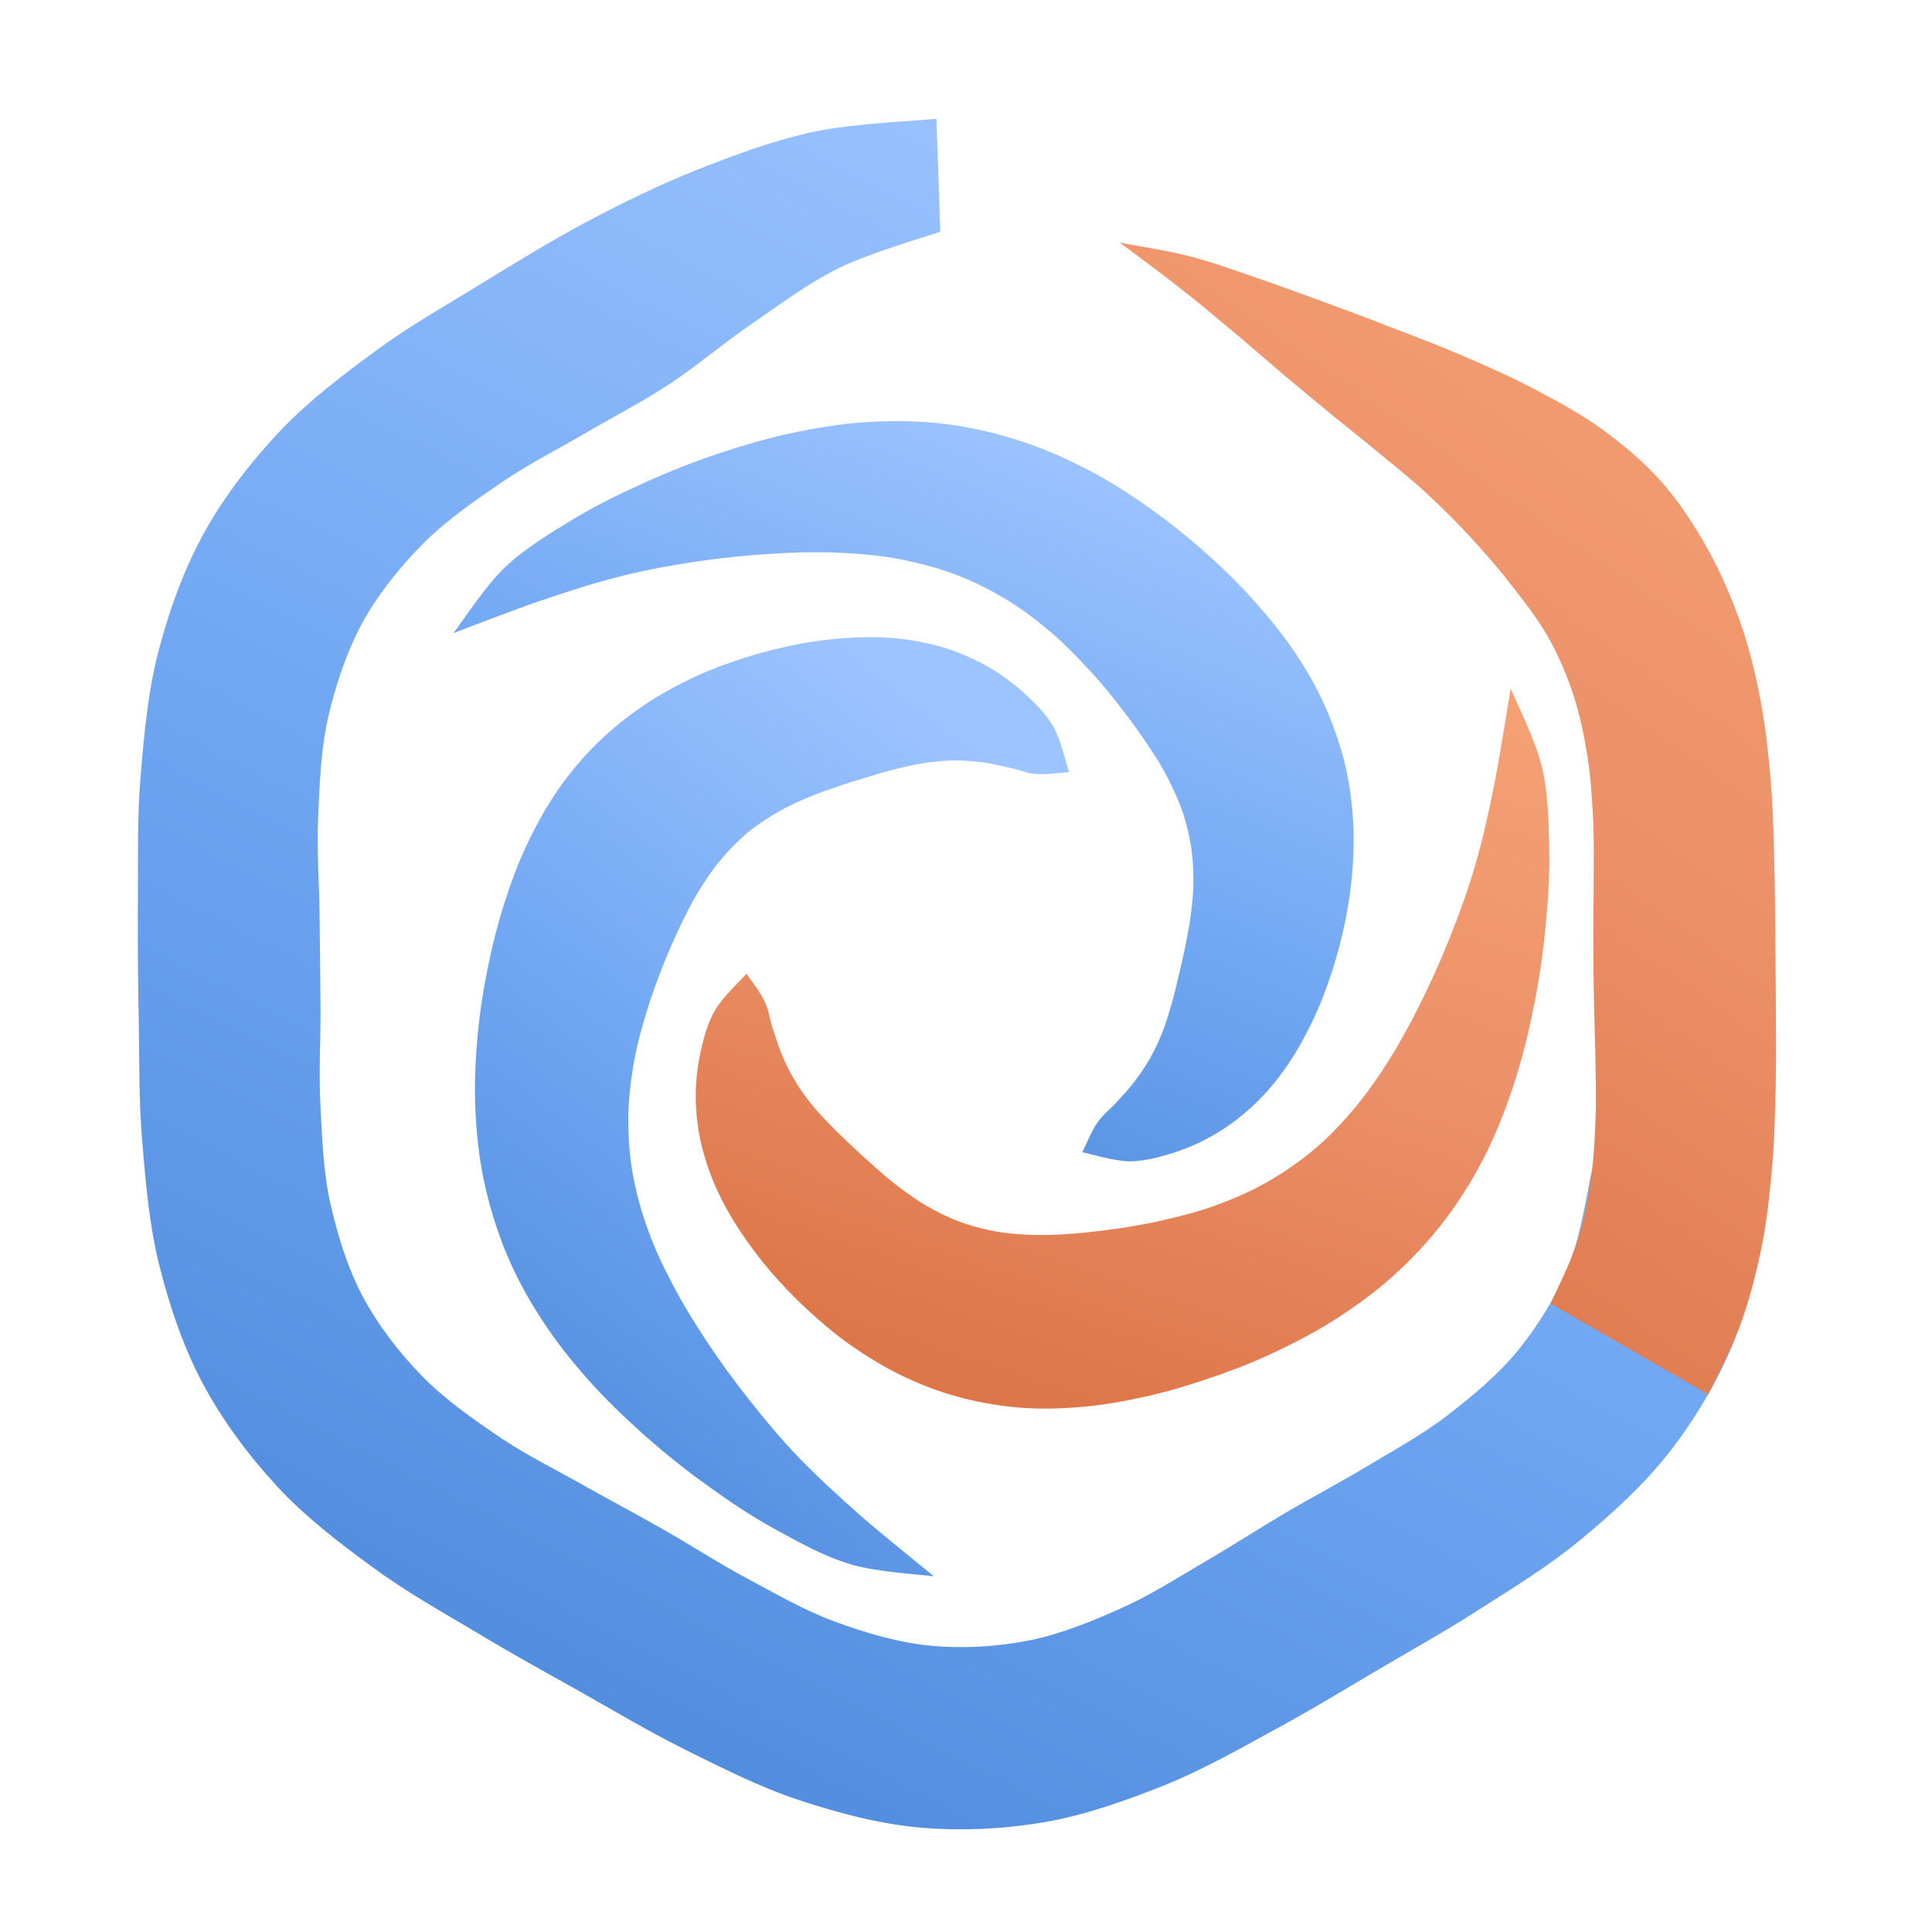
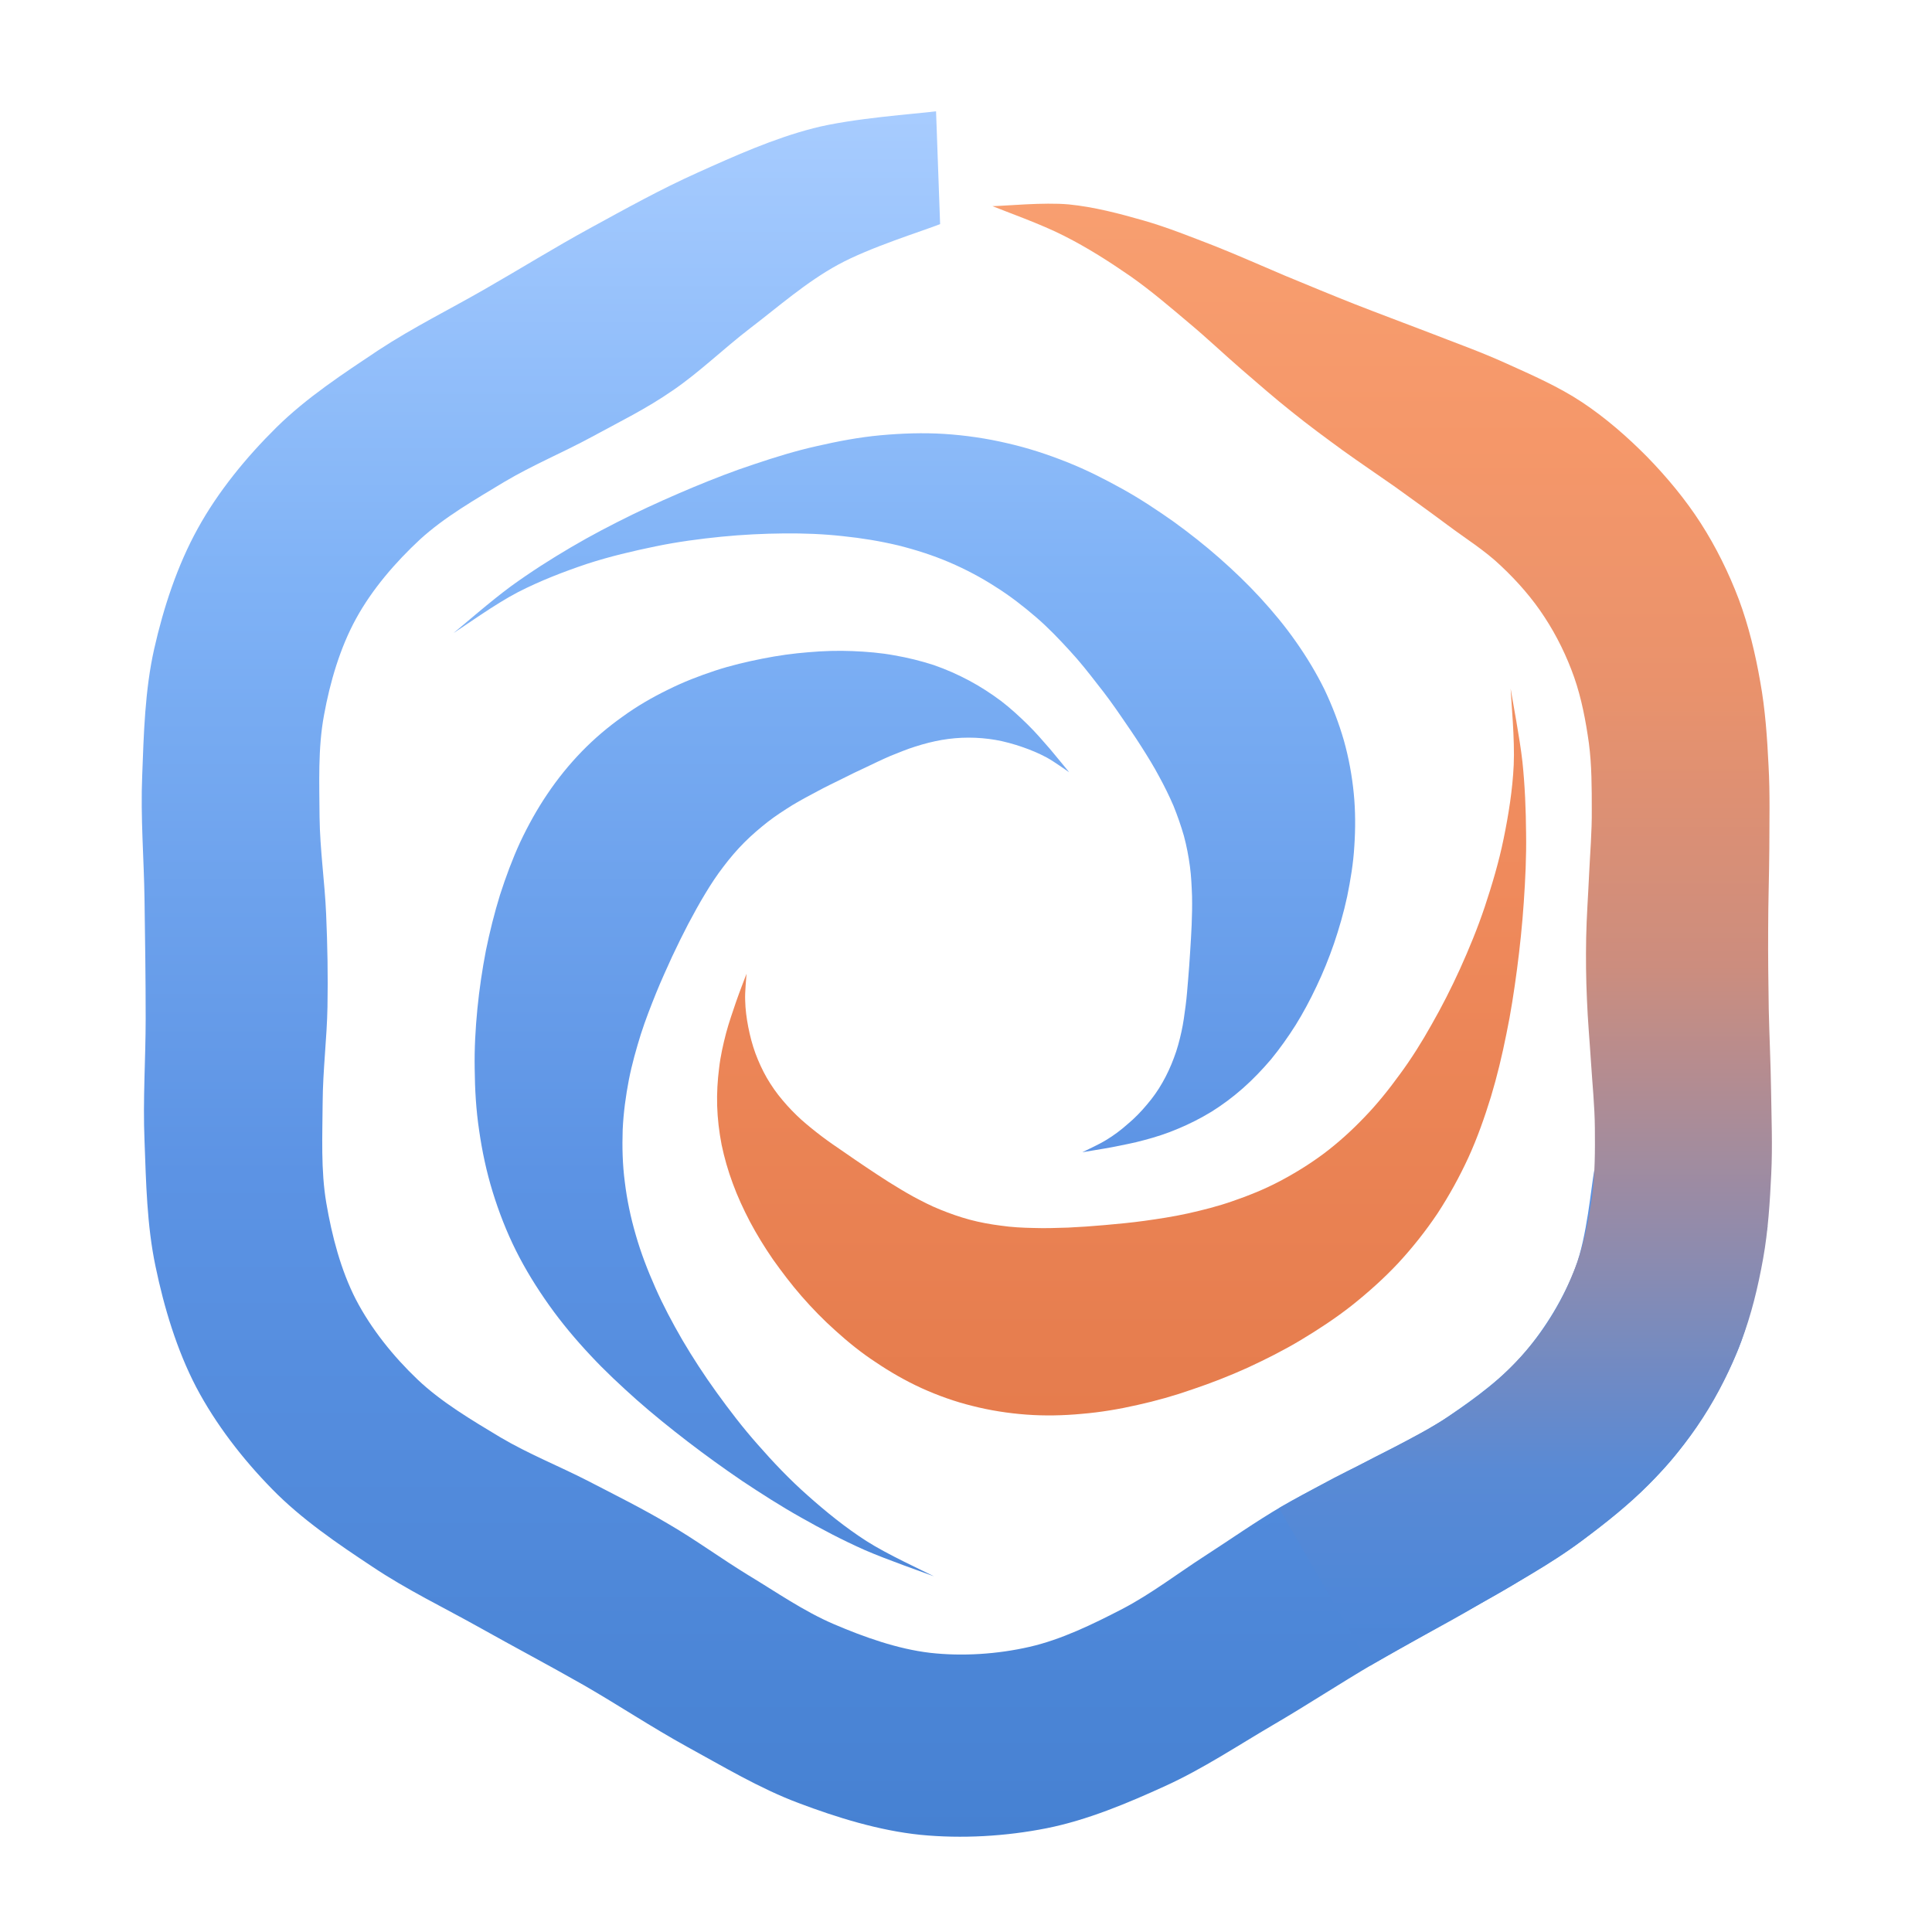
<svg xmlns="http://www.w3.org/2000/svg" viewBox="0 0 100 100" role="img" aria-label="Autogestor">
  <defs>
-     <linearGradient id="b" x1=".62" y1="0" x2=".12" y2="1">
-       <stop offset="0" stop-color="#9cc4ff" />
-       <stop offset=".5" stop-color="#6fa6f2" />
-       <stop offset="1" stop-color="#4a86d8" />
+     <linearGradient id="b" gradientUnits="userSpaceOnUse" x1="0" y1="5.0" x2="0" y2="95.0">
+       <stop offset="0" stop-color="#a9cdff" />
+       <stop offset="0.28" stop-color="#7fb2f6" />
+       <stop offset="0.62" stop-color="#5c93e4" />
+       <stop offset="1" stop-color="#4681d2" />
    </linearGradient>
-     <linearGradient id="o" x1=".85" y1="0" x2=".45" y2="1">
-       <stop offset="0" stop-color="#f5a074" />
-       <stop offset=".5" stop-color="#eb8f68" />
-       <stop offset="1" stop-color="#dd7648" />
+     <linearGradient id="o" gradientUnits="userSpaceOnUse" x1="0" y1="5.0" x2="0" y2="95.0">
+       <stop offset="0" stop-color="#f9a273" />
+       <stop offset="0.45" stop-color="#ef8a5c" />
+       <stop offset="1" stop-color="#de7141" />
+     </linearGradient>
+     <linearGradient id="oa" gradientUnits="userSpaceOnUse" x1="0" y1="5.0" x2="0" y2="95.0">
+       <stop offset="0" stop-color="#f9a273" />
+       <stop offset="0.2" stop-color="#f59769" />
+       <stop offset="0.34" stop-color="#e9926c" />
+       <stop offset="0.5" stop-color="#cc8d7e" />
+       <stop offset="0.66" stop-color="#8f8bad" />
+       <stop offset="0.79" stop-color="#598ad5" />
+       <stop offset="0.87" stop-color="#4e87d8" />
+       <stop offset="1" stop-color="#4681d2" />
    </linearGradient>
  </defs>
-   <path fill="url(#b)" d="M48.47 6.15C47.41 6.26 44.19 6.38 42.13 6.82C40.06 7.26 38.04 8.01 36.08 8.79C34.12 9.56 32.23 10.5 30.37 11.48C28.52 12.46 26.75 13.56 24.95 14.66C23.15 15.77 21.28 16.82 19.54 18.09C17.81 19.36 16.02 20.71 14.52 22.28C13.03 23.86 11.63 25.65 10.58 27.55C9.53 29.44 8.76 31.58 8.21 33.68C7.66 35.78 7.46 38 7.28 40.14C7.1 42.27 7.15 44.4 7.14 46.5C7.12 48.6 7.14 50.65 7.18 52.74C7.22 54.84 7.18 56.94 7.36 59.06C7.54 61.19 7.72 63.39 8.24 65.47C8.76 67.56 9.48 69.7 10.49 71.6C11.5 73.5 12.85 75.31 14.31 76.9C15.77 78.48 17.53 79.84 19.26 81.1C20.98 82.37 22.84 83.41 24.64 84.48C26.43 85.56 28.22 86.55 30.03 87.56C31.84 88.58 33.61 89.64 35.5 90.58C37.38 91.51 39.32 92.5 41.35 93.17C43.37 93.84 45.53 94.41 47.66 94.6C49.79 94.78 52.03 94.67 54.14 94.3C56.24 93.93 58.33 93.18 60.31 92.39C62.28 91.59 64.14 90.53 65.97 89.53C67.81 88.54 69.54 87.48 71.32 86.43C73.09 85.39 74.87 84.4 76.62 83.27C78.38 82.15 80.2 81.03 81.83 79.68C83.46 78.33 85.09 76.85 86.4 75.17C87.71 73.5 88.84 71.59 89.67 69.63C90.5 67.68 91.09 64.48 91.37 63.44L82.41 60.53C82.21 61.35 81.84 63.9 81.22 65.45C80.59 67 79.69 68.51 78.64 69.81C77.6 71.11 76.25 72.23 74.93 73.25C73.61 74.27 72.13 75.07 70.73 75.91C69.34 76.75 67.94 77.48 66.56 78.29C65.17 79.11 63.85 79.97 62.44 80.79C61.03 81.61 59.61 82.54 58.08 83.22C56.55 83.91 54.91 84.58 53.26 84.91C51.61 85.24 49.83 85.34 48.16 85.18C46.48 85.02 44.78 84.51 43.2 83.93C41.62 83.35 40.13 82.48 38.67 81.7C37.21 80.92 35.86 80.04 34.46 79.24C33.05 78.43 31.65 77.69 30.22 76.89C28.8 76.08 27.28 75.34 25.88 74.4C24.49 73.45 23.03 72.44 21.84 71.22C20.65 70 19.56 68.58 18.76 67.08C17.97 65.57 17.45 63.86 17.08 62.2C16.72 60.54 16.67 58.78 16.58 57.1C16.5 55.43 16.6 53.78 16.59 52.14C16.58 50.5 16.56 48.92 16.54 47.27C16.52 45.62 16.39 43.95 16.47 42.26C16.54 40.56 16.61 38.78 16.99 37.11C17.38 35.43 17.95 33.72 18.77 32.21C19.6 30.71 20.74 29.3 21.95 28.09C23.17 26.87 24.65 25.87 26.05 24.91C27.46 23.96 28.97 23.2 30.4 22.36C31.84 21.52 33.25 20.8 34.65 19.88C36.05 18.96 37.34 17.84 38.8 16.84C40.26 15.84 41.77 14.69 43.41 13.88C45.06 13.07 47.8 12.3 48.67 11.99Z" />
-   <path fill="url(#o)" d="M88.42 72.18C88.71 71.55 89.68 69.69 90.15 68.38C90.61 67.08 90.95 65.71 91.22 64.35C91.48 63 91.62 61.61 91.74 60.25C91.85 58.89 91.88 57.53 91.91 56.19C91.94 54.85 91.92 53.52 91.92 52.2C91.91 50.87 91.9 49.57 91.89 48.24C91.87 46.92 91.87 45.6 91.83 44.27C91.79 42.93 91.76 41.59 91.64 40.23C91.52 38.88 91.37 37.51 91.11 36.17C90.85 34.82 90.52 33.46 90.06 32.16C89.6 30.87 89.04 29.58 88.37 28.38C87.69 27.18 86.93 25.99 86.02 24.96C85.11 23.93 84.02 23.01 82.9 22.2C81.78 21.39 80.52 20.72 79.3 20.08C78.09 19.44 76.83 18.9 75.61 18.37C74.39 17.85 73.17 17.39 71.97 16.93C70.78 16.46 69.61 16.03 68.44 15.6C67.28 15.18 66.14 14.75 64.98 14.36C63.83 13.96 62.69 13.55 61.52 13.25C60.34 12.95 58.55 12.68 57.96 12.56L57.96 12.56C58.47 12.94 60.04 14.09 61.01 14.86C61.99 15.62 62.91 16.4 63.81 17.15C64.71 17.9 65.56 18.65 66.42 19.38C67.28 20.1 68.11 20.79 68.95 21.48C69.79 22.17 70.63 22.82 71.45 23.51C72.28 24.19 73.12 24.86 73.9 25.59C74.69 26.32 75.45 27.08 76.18 27.88C76.91 28.67 77.62 29.49 78.28 30.35C78.94 31.2 79.62 32.07 80.15 33.01C80.68 33.95 81.11 34.97 81.45 36C81.78 37.03 82 38.11 82.17 39.17C82.34 40.24 82.4 41.33 82.46 42.39C82.51 43.45 82.49 44.51 82.49 45.55C82.49 46.59 82.46 47.61 82.47 48.64C82.47 49.66 82.48 50.67 82.5 51.7C82.52 52.73 82.56 53.76 82.58 54.81C82.59 55.86 82.63 56.93 82.58 58C82.54 59.08 82.48 60.18 82.31 61.25C82.14 62.33 81.92 63.42 81.57 64.46C81.23 65.49 80.48 66.97 80.26 67.47Z" />
-   <path fill="url(#b)" d="M55.34 39.97C55.2 39.58 54.91 38.31 54.53 37.63C54.15 36.96 53.61 36.43 53.05 35.91C52.49 35.4 51.85 34.92 51.18 34.53C50.5 34.14 49.75 33.81 48.98 33.56C48.22 33.32 47.4 33.16 46.58 33.06C45.76 32.97 44.9 32.96 44.05 33.01C43.19 33.05 42.31 33.16 41.43 33.32C40.55 33.49 39.65 33.7 38.75 33.98C37.85 34.26 36.93 34.59 36.03 35C35.14 35.42 34.23 35.9 33.38 36.47C32.53 37.04 31.7 37.7 30.95 38.43C30.2 39.16 29.5 39.99 28.89 40.87C28.28 41.75 27.75 42.71 27.28 43.7C26.81 44.69 26.43 45.73 26.09 46.8C25.75 47.87 25.47 48.98 25.24 50.12C25.01 51.25 24.83 52.42 24.72 53.62C24.61 54.82 24.55 56.06 24.6 57.3C24.65 58.54 24.78 59.83 25.04 61.07C25.3 62.32 25.68 63.58 26.17 64.78C26.66 65.98 27.29 67.15 28.01 68.25C28.72 69.36 29.55 70.41 30.44 71.41C31.32 72.4 32.3 73.34 33.31 74.25C34.33 75.15 35.4 76.02 36.53 76.83C37.66 77.65 38.84 78.45 40.1 79.14C41.35 79.83 42.67 80.57 44.04 80.97C45.42 81.38 47.63 81.49 48.34 81.59L48.34 81.59C47.71 81.07 45.7 79.46 44.53 78.44C43.37 77.41 42.32 76.45 41.35 75.45C40.39 74.45 39.54 73.42 38.75 72.42C37.96 71.42 37.25 70.44 36.6 69.46C35.96 68.49 35.37 67.54 34.86 66.57C34.35 65.6 33.89 64.64 33.54 63.66C33.19 62.69 32.91 61.69 32.74 60.7C32.57 59.72 32.51 58.71 32.52 57.75C32.54 56.79 32.66 55.84 32.82 54.94C32.98 54.04 33.22 53.18 33.47 52.37C33.71 51.56 34 50.8 34.28 50.07C34.56 49.35 34.86 48.67 35.17 48.02C35.48 47.36 35.79 46.74 36.14 46.16C36.5 45.57 36.88 45.01 37.3 44.51C37.72 44 38.19 43.53 38.67 43.12C39.16 42.71 39.7 42.36 40.23 42.05C40.76 41.74 41.32 41.49 41.86 41.26C42.4 41.03 42.94 40.85 43.45 40.68C43.97 40.5 44.47 40.35 44.97 40.2C45.46 40.05 45.94 39.91 46.42 39.79C46.91 39.67 47.39 39.56 47.88 39.49C48.36 39.42 48.85 39.37 49.34 39.36C49.83 39.36 50.32 39.39 50.8 39.45C51.28 39.51 51.75 39.63 52.23 39.73C52.7 39.83 53.12 40.02 53.64 40.06C54.16 40.1 55.05 39.98 55.34 39.97Z" />
-   <path fill="url(#o)" d="M38.64 50.4C38.37 50.71 37.42 51.59 37.03 52.26C36.63 52.93 36.44 53.66 36.27 54.4C36.11 55.14 36.01 55.93 36.01 56.72C36.01 57.5 36.1 58.31 36.27 59.1C36.45 59.88 36.71 60.67 37.04 61.43C37.38 62.19 37.79 62.93 38.26 63.65C38.73 64.37 39.26 65.07 39.84 65.76C40.42 66.44 41.06 67.11 41.75 67.75C42.44 68.39 43.19 69.03 43.99 69.6C44.8 70.16 45.67 70.71 46.59 71.16C47.51 71.61 48.5 72 49.51 72.28C50.52 72.56 51.58 72.75 52.65 72.85C53.72 72.94 54.81 72.92 55.9 72.83C56.99 72.74 58.09 72.55 59.19 72.31C60.28 72.07 61.38 71.75 62.48 71.38C63.58 71.01 64.69 70.59 65.78 70.08C66.87 69.58 67.97 69.01 69.02 68.35C70.07 67.68 71.12 66.93 72.07 66.08C73.02 65.23 73.92 64.27 74.71 63.25C75.5 62.22 76.21 61.09 76.81 59.92C77.41 58.75 77.9 57.5 78.32 56.24C78.74 54.97 79.07 53.66 79.34 52.33C79.62 51 79.83 49.63 79.97 48.25C80.11 46.86 80.22 45.43 80.19 44.01C80.16 42.58 80.14 41.07 79.8 39.67C79.47 38.28 78.46 36.31 78.19 35.64L78.19 35.64C78.05 36.45 77.66 39 77.36 40.52C77.06 42.04 76.75 43.43 76.36 44.77C75.98 46.1 75.51 47.35 75.04 48.54C74.57 49.72 74.07 50.82 73.55 51.87C73.03 52.92 72.5 53.9 71.92 54.83C71.34 55.75 70.73 56.63 70.06 57.42C69.39 58.22 68.67 58.96 67.9 59.59C67.13 60.23 66.29 60.79 65.45 61.26C64.61 61.73 63.72 62.1 62.87 62.41C62.01 62.72 61.14 62.94 60.32 63.13C59.49 63.33 58.69 63.46 57.92 63.58C57.15 63.69 56.42 63.78 55.7 63.84C54.98 63.9 54.28 63.94 53.6 63.92C52.92 63.91 52.24 63.86 51.59 63.75C50.95 63.63 50.31 63.47 49.71 63.25C49.11 63.03 48.53 62.74 48 62.44C47.46 62.13 46.97 61.77 46.5 61.42C46.03 61.07 45.61 60.69 45.2 60.33C44.79 59.97 44.41 59.61 44.03 59.26C43.66 58.9 43.29 58.56 42.95 58.2C42.6 57.84 42.26 57.48 41.96 57.1C41.65 56.71 41.36 56.31 41.12 55.89C40.87 55.47 40.65 55.03 40.47 54.58C40.28 54.13 40.14 53.67 39.99 53.21C39.84 52.75 39.8 52.29 39.57 51.82C39.35 51.35 38.8 50.63 38.64 50.4Z" />
-   <path fill="url(#b)" d="M56.02 59.64C56.43 59.72 57.67 60.1 58.45 60.11C59.22 60.11 59.94 59.91 60.67 59.69C61.4 59.46 62.13 59.15 62.81 58.75C63.49 58.36 64.15 57.88 64.74 57.34C65.34 56.8 65.89 56.17 66.38 55.5C66.87 54.84 67.3 54.11 67.69 53.34C68.09 52.58 68.43 51.76 68.73 50.92C69.03 50.07 69.29 49.19 69.5 48.27C69.71 47.35 69.88 46.39 69.97 45.4C70.06 44.42 70.1 43.39 70.03 42.37C69.96 41.35 69.81 40.3 69.55 39.29C69.28 38.27 68.91 37.25 68.46 36.28C68.01 35.31 67.44 34.37 66.82 33.47C66.19 32.58 65.48 31.72 64.72 30.89C63.97 30.06 63.15 29.27 62.28 28.5C61.41 27.74 60.49 26.99 59.5 26.3C58.52 25.6 57.48 24.93 56.38 24.35C55.27 23.78 54.1 23.24 52.89 22.85C51.68 22.45 50.4 22.14 49.12 21.97C47.83 21.8 46.5 21.76 45.19 21.83C43.88 21.89 42.55 22.09 41.24 22.36C39.94 22.62 38.64 23 37.35 23.42C36.05 23.85 34.77 24.35 33.5 24.92C32.22 25.49 30.94 26.11 29.71 26.85C28.49 27.59 27.19 28.37 26.15 29.35C25.11 30.34 23.91 32.2 23.47 32.77L23.47 32.77C24.24 32.48 26.64 31.54 28.11 31.05C29.58 30.55 30.93 30.12 32.28 29.79C33.64 29.45 34.95 29.23 36.21 29.04C37.47 28.86 38.67 28.74 39.84 28.67C41.01 28.59 42.13 28.56 43.22 28.6C44.31 28.64 45.38 28.73 46.4 28.91C47.42 29.1 48.42 29.36 49.36 29.7C50.3 30.05 51.2 30.5 52.02 30.99C52.85 31.48 53.61 32.07 54.31 32.65C55.01 33.24 55.63 33.88 56.21 34.5C56.8 35.11 57.31 35.74 57.8 36.35C58.28 36.96 58.72 37.55 59.13 38.15C59.54 38.74 59.93 39.32 60.26 39.92C60.58 40.52 60.88 41.13 61.11 41.75C61.34 42.36 61.51 43 61.62 43.63C61.73 44.26 61.77 44.9 61.77 45.52C61.78 46.13 61.71 46.74 61.64 47.32C61.57 47.9 61.45 48.46 61.35 48.99C61.24 49.53 61.12 50.04 61 50.54C60.88 51.04 60.77 51.53 60.63 52.01C60.49 52.49 60.35 52.96 60.17 53.42C59.99 53.87 59.78 54.32 59.54 54.75C59.3 55.17 59.03 55.58 58.73 55.97C58.44 56.35 58.11 56.71 57.78 57.07C57.46 57.42 57.08 57.69 56.79 58.12C56.49 58.55 56.15 59.39 56.02 59.64Z" />
+   <path fill="url(#b)" d="M48.45 5.76C47.39 5.9 44.15 6.11 42.09 6.64C40.04 7.17 38.05 8.06 36.12 8.93C34.2 9.79 32.37 10.81 30.54 11.81C28.71 12.81 26.97 13.89 25.14 14.94C23.32 15.99 21.39 16.94 19.58 18.13C17.78 19.33 15.87 20.58 14.31 22.12C12.76 23.65 11.29 25.44 10.24 27.35C9.18 29.26 8.46 31.46 7.98 33.59C7.5 35.72 7.44 38 7.36 40.15C7.27 42.31 7.45 44.44 7.48 46.53C7.51 48.62 7.54 50.64 7.54 52.72C7.54 54.81 7.39 56.9 7.48 59.04C7.56 61.18 7.6 63.42 8.05 65.55C8.49 67.67 9.15 69.87 10.15 71.79C11.16 73.71 12.56 75.52 14.08 77.07C15.59 78.62 17.47 79.9 19.27 81.09C21.06 82.29 23 83.22 24.82 84.24C26.64 85.26 28.42 86.2 30.21 87.22C32 88.25 33.71 89.39 35.56 90.41C37.41 91.42 39.3 92.56 41.32 93.32C43.33 94.08 45.5 94.75 47.64 94.97C49.78 95.18 52.05 95.05 54.17 94.63C56.28 94.21 58.37 93.33 60.32 92.44C62.27 91.55 64.07 90.35 65.88 89.29C67.68 88.24 69.36 87.13 71.12 86.1C72.89 85.06 74.68 84.15 76.48 83.09C78.27 82.03 80.19 81.02 81.89 79.74C83.59 78.45 85.33 77.02 86.68 75.37C88.03 73.71 89.19 71.77 89.99 69.79C90.79 67.81 91.24 64.53 91.49 63.48L82.52 60.57C82.36 61.41 82.14 64.04 81.54 65.61C80.94 67.18 80.01 68.72 78.92 70C77.83 71.29 76.38 72.35 74.99 73.3C73.6 74.26 72.02 74.95 70.58 75.72C69.14 76.5 67.73 77.16 66.36 77.96C64.99 78.76 63.72 79.66 62.34 80.55C60.96 81.44 59.6 82.49 58.09 83.28C56.58 84.06 54.95 84.86 53.29 85.24C51.63 85.62 49.82 85.74 48.14 85.55C46.45 85.35 44.74 84.74 43.17 84.07C41.6 83.4 40.16 82.39 38.73 81.53C37.31 80.66 36.02 79.71 34.63 78.9C33.25 78.08 31.86 77.39 30.41 76.64C28.95 75.89 27.36 75.26 25.89 74.39C24.43 73.51 22.85 72.58 21.61 71.4C20.36 70.21 19.21 68.78 18.42 67.26C17.64 65.74 17.18 63.97 16.89 62.27C16.6 60.57 16.69 58.77 16.7 57.08C16.71 55.39 16.92 53.75 16.95 52.12C16.98 50.49 16.95 48.94 16.88 47.3C16.81 45.66 16.56 43.99 16.54 42.28C16.53 40.56 16.45 38.73 16.77 37.02C17.08 35.31 17.6 33.53 18.43 32.02C19.26 30.5 20.47 29.1 21.74 27.92C23.02 26.75 24.62 25.84 26.09 24.95C27.57 24.07 29.14 23.42 30.6 22.63C32.05 21.84 33.45 21.16 34.82 20.21C36.2 19.27 37.42 18.07 38.84 16.98C40.27 15.89 41.74 14.59 43.38 13.7C45.02 12.8 47.78 11.95 48.66 11.6Z" />
+   <path fill="url(#oa)" d="M70.91 86.22C71.52 85.88 73.32 84.85 74.54 84.16C75.76 83.47 77.02 82.81 78.26 82.07C79.49 81.32 80.76 80.57 81.94 79.7C83.12 78.83 84.3 77.89 85.33 76.85C86.36 75.8 87.33 74.64 88.13 73.4C88.93 72.17 89.6 70.81 90.12 69.44C90.65 68.06 91 66.59 91.26 65.14C91.52 63.69 91.61 62.2 91.68 60.75C91.75 59.3 91.69 57.85 91.67 56.43C91.65 55.01 91.58 53.62 91.55 52.23C91.53 50.85 91.51 49.49 91.52 48.1C91.52 46.72 91.57 45.34 91.58 43.93C91.58 42.52 91.62 41.08 91.54 39.64C91.47 38.2 91.37 36.72 91.11 35.29C90.86 33.85 90.51 32.39 90 31.02C89.48 29.65 88.82 28.31 88.03 27.08C87.24 25.85 86.28 24.7 85.26 23.65C84.23 22.61 83.11 21.63 81.89 20.82C80.67 20.01 79.27 19.4 77.94 18.8C76.62 18.2 75.26 17.72 73.96 17.21C72.66 16.71 71.39 16.24 70.14 15.75C68.9 15.26 67.7 14.76 66.49 14.26C65.28 13.75 64.1 13.22 62.89 12.74C61.67 12.27 60.44 11.77 59.18 11.41C57.92 11.05 56.63 10.71 55.32 10.58C54.02 10.46 52.03 10.66 51.37 10.67L51.37 10.67C52 10.93 53.92 11.61 55.1 12.22C56.29 12.82 57.43 13.55 58.5 14.29C59.57 15.04 60.56 15.89 61.52 16.7C62.48 17.5 63.36 18.34 64.25 19.11C65.14 19.88 65.99 20.62 66.87 21.32C67.74 22.02 68.61 22.66 69.5 23.31C70.39 23.95 71.3 24.56 72.21 25.2C73.11 25.85 74.02 26.5 74.93 27.18C75.85 27.87 76.87 28.5 77.7 29.3C78.54 30.09 79.33 30.99 79.95 31.95C80.58 32.91 81.1 33.98 81.48 35.06C81.86 36.15 82.08 37.32 82.24 38.46C82.39 39.61 82.39 40.78 82.39 41.92C82.4 43.06 82.3 44.19 82.25 45.29C82.2 46.39 82.12 47.46 82.1 48.53C82.08 49.61 82.09 50.65 82.14 51.73C82.18 52.8 82.28 53.88 82.35 54.99C82.42 56.1 82.54 57.24 82.55 58.39C82.56 59.54 82.56 60.74 82.41 61.89C82.25 63.05 82.02 64.23 81.64 65.33C81.25 66.42 80.73 67.5 80.09 68.47C79.46 69.44 78.66 70.34 77.82 71.14C76.98 71.94 76 72.64 75.03 73.28C74.07 73.92 73.02 74.45 72.02 74.99C71.02 75.53 70.01 75.99 69.04 76.5C68.07 77.01 66.67 77.8 66.2 78.06Z" />
+   <path fill="url(#b)" d="M55.34 39.97C55.17 39.77 54.7 39.18 54.35 38.77C53.99 38.36 53.62 37.92 53.19 37.5C52.77 37.09 52.31 36.66 51.81 36.28C51.3 35.9 50.75 35.54 50.17 35.23C49.59 34.92 48.96 34.64 48.32 34.42C47.67 34.21 46.99 34.04 46.29 33.92C45.59 33.79 44.86 33.73 44.12 33.7C43.38 33.67 42.62 33.69 41.84 33.76C41.07 33.82 40.27 33.93 39.47 34.09C38.66 34.25 37.84 34.44 37.02 34.71C36.2 34.98 35.37 35.3 34.57 35.7C33.77 36.09 32.97 36.55 32.23 37.09C31.48 37.62 30.76 38.23 30.11 38.9C29.46 39.57 28.86 40.31 28.33 41.1C27.8 41.88 27.33 42.73 26.92 43.6C26.52 44.47 26.18 45.39 25.88 46.32C25.59 47.26 25.35 48.22 25.15 49.2C24.96 50.19 24.81 51.19 24.71 52.21C24.61 53.23 24.55 54.28 24.57 55.33C24.58 56.38 24.64 57.45 24.8 58.51C24.95 59.57 25.18 60.65 25.5 61.69C25.82 62.73 26.22 63.76 26.71 64.74C27.2 65.72 27.79 66.67 28.43 67.57C29.07 68.47 29.79 69.33 30.55 70.14C31.31 70.96 32.13 71.72 32.97 72.47C33.81 73.21 34.69 73.92 35.6 74.62C36.5 75.31 37.44 75.99 38.41 76.65C39.39 77.3 40.4 77.95 41.45 78.54C42.51 79.14 43.61 79.72 44.76 80.23C45.91 80.73 47.75 81.37 48.34 81.59L48.34 81.59C47.76 81.29 45.93 80.46 44.84 79.76C43.75 79.06 42.73 78.23 41.8 77.4C40.86 76.57 40.01 75.67 39.23 74.78C38.44 73.89 37.74 72.97 37.09 72.07C36.44 71.17 35.85 70.26 35.32 69.36C34.8 68.46 34.32 67.56 33.92 66.65C33.52 65.75 33.17 64.84 32.91 63.93C32.64 63.01 32.45 62.09 32.34 61.18C32.22 60.27 32.2 59.36 32.23 58.47C32.27 57.59 32.39 56.72 32.55 55.89C32.71 55.07 32.94 54.27 33.17 53.53C33.41 52.78 33.69 52.07 33.96 51.4C34.23 50.73 34.52 50.11 34.79 49.51C35.07 48.91 35.35 48.35 35.63 47.81C35.92 47.27 36.2 46.75 36.5 46.26C36.8 45.76 37.11 45.29 37.45 44.85C37.79 44.4 38.15 43.98 38.53 43.6C38.91 43.22 39.32 42.87 39.74 42.54C40.15 42.22 40.59 41.94 41.02 41.67C41.45 41.41 41.89 41.18 42.32 40.95C42.74 40.72 43.17 40.52 43.59 40.31C44.01 40.1 44.41 39.9 44.83 39.71C45.25 39.51 45.66 39.31 46.08 39.13C46.51 38.96 46.93 38.78 47.38 38.64C47.82 38.5 48.28 38.38 48.74 38.3C49.2 38.22 49.67 38.18 50.14 38.18C50.6 38.18 51.08 38.22 51.54 38.3C52 38.38 52.46 38.51 52.9 38.66C53.34 38.81 53.77 38.99 54.18 39.21C54.58 39.43 55.14 39.84 55.34 39.97Z" />
+   <path fill="url(#o)" d="M38.64 50.4C38.55 50.64 38.28 51.33 38.1 51.85C37.93 52.36 37.73 52.91 37.58 53.48C37.43 54.06 37.29 54.67 37.22 55.29C37.14 55.92 37.1 56.58 37.12 57.24C37.14 57.9 37.22 58.58 37.35 59.25C37.49 59.92 37.68 60.59 37.93 61.26C38.17 61.92 38.48 62.59 38.82 63.24C39.17 63.9 39.57 64.55 40.01 65.19C40.46 65.82 40.94 66.46 41.48 67.08C42.02 67.7 42.61 68.31 43.25 68.88C43.89 69.46 44.58 70.02 45.33 70.51C46.07 71.01 46.87 71.47 47.7 71.85C48.54 72.23 49.43 72.55 50.33 72.77C51.23 73 52.18 73.15 53.13 73.22C54.07 73.29 55.04 73.27 56 73.18C56.95 73.1 57.92 72.94 58.88 72.72C59.83 72.51 60.79 72.24 61.73 71.91C62.68 71.59 63.63 71.22 64.56 70.8C65.49 70.37 66.43 69.9 67.33 69.36C68.23 68.82 69.13 68.23 69.97 67.57C70.81 66.9 71.63 66.17 72.37 65.38C73.11 64.58 73.8 63.71 74.41 62.8C75.01 61.88 75.55 60.9 76.01 59.9C76.47 58.89 76.84 57.84 77.17 56.77C77.49 55.71 77.75 54.62 77.97 53.52C78.2 52.42 78.37 51.3 78.52 50.17C78.67 49.03 78.79 47.88 78.87 46.71C78.95 45.54 79.01 44.34 78.99 43.13C78.98 41.91 78.93 40.67 78.8 39.42C78.66 38.18 78.29 36.27 78.19 35.64L78.19 35.64C78.22 36.3 78.41 38.29 78.35 39.59C78.29 40.88 78.08 42.18 77.83 43.4C77.58 44.63 77.22 45.82 76.85 46.94C76.47 48.07 76.03 49.13 75.57 50.15C75.11 51.16 74.62 52.12 74.1 53.03C73.59 53.94 73.05 54.8 72.46 55.6C71.88 56.4 71.27 57.16 70.61 57.84C69.95 58.53 69.25 59.16 68.52 59.71C67.78 60.26 67 60.74 66.22 61.15C65.44 61.56 64.62 61.89 63.83 62.16C63.04 62.44 62.23 62.64 61.47 62.81C60.7 62.98 59.95 63.09 59.24 63.19C58.52 63.29 57.84 63.35 57.18 63.41C56.52 63.47 55.9 63.51 55.29 63.54C54.67 63.56 54.09 63.58 53.51 63.56C52.93 63.55 52.36 63.52 51.81 63.44C51.26 63.37 50.71 63.27 50.19 63.13C49.67 62.99 49.16 62.81 48.67 62.61C48.19 62.42 47.73 62.18 47.28 61.94C46.84 61.7 46.42 61.44 46 61.18C45.59 60.92 45.2 60.66 44.81 60.4C44.43 60.14 44.05 59.89 43.67 59.62C43.29 59.36 42.92 59.11 42.55 58.83C42.18 58.55 41.82 58.26 41.47 57.95C41.13 57.64 40.8 57.3 40.5 56.94C40.2 56.59 39.93 56.2 39.69 55.79C39.46 55.39 39.26 54.95 39.1 54.52C38.94 54.08 38.82 53.62 38.73 53.16C38.64 52.7 38.58 52.24 38.57 51.78C38.55 51.32 38.63 50.63 38.64 50.4Z" />
+   <path fill="url(#b)" d="M56.02 59.64C56.28 59.59 57.02 59.48 57.55 59.38C58.08 59.27 58.66 59.17 59.23 59.01C59.8 58.86 60.4 58.67 60.98 58.42C61.56 58.18 62.15 57.88 62.71 57.54C63.27 57.19 63.82 56.78 64.33 56.33C64.84 55.88 65.33 55.37 65.79 54.83C66.24 54.28 66.66 53.69 67.06 53.06C67.45 52.43 67.81 51.76 68.14 51.06C68.48 50.35 68.78 49.61 69.05 48.83C69.31 48.06 69.55 47.24 69.73 46.4C69.9 45.56 70.05 44.68 70.1 43.79C70.16 42.9 70.16 41.97 70.07 41.06C69.98 40.15 69.81 39.22 69.56 38.33C69.3 37.43 68.96 36.54 68.55 35.68C68.13 34.83 67.63 34 67.08 33.22C66.53 32.43 65.9 31.67 65.24 30.95C64.58 30.23 63.86 29.54 63.11 28.88C62.36 28.22 61.56 27.59 60.73 26.99C59.89 26.4 59.02 25.82 58.1 25.31C57.18 24.8 56.22 24.31 55.23 23.92C54.23 23.52 53.19 23.18 52.13 22.94C51.07 22.69 49.97 22.53 48.88 22.46C47.78 22.39 46.67 22.43 45.57 22.53C44.47 22.63 43.37 22.84 42.28 23.09C41.2 23.33 40.13 23.66 39.06 24.02C37.99 24.37 36.94 24.78 35.88 25.22C34.83 25.66 33.77 26.13 32.72 26.64C31.66 27.16 30.6 27.71 29.55 28.33C28.51 28.94 27.46 29.61 26.44 30.35C25.43 31.09 23.96 32.37 23.47 32.77L23.47 32.77C24.02 32.42 25.65 31.25 26.81 30.65C27.96 30.06 29.18 29.59 30.37 29.19C31.56 28.8 32.77 28.52 33.93 28.28C35.09 28.04 36.24 27.89 37.34 27.78C38.45 27.67 39.53 27.62 40.57 27.61C41.62 27.6 42.63 27.64 43.62 27.75C44.6 27.85 45.57 28.01 46.49 28.23C47.41 28.46 48.31 28.75 49.15 29.11C49.99 29.47 50.8 29.9 51.54 30.38C52.29 30.85 52.98 31.39 53.62 31.94C54.26 32.49 54.83 33.09 55.36 33.67C55.89 34.24 56.36 34.84 56.8 35.41C57.25 35.97 57.65 36.53 58.02 37.07C58.4 37.62 58.75 38.13 59.08 38.65C59.41 39.17 59.72 39.67 59.99 40.18C60.27 40.69 60.52 41.2 60.74 41.71C60.95 42.23 61.13 42.75 61.28 43.27C61.42 43.79 61.52 44.32 61.59 44.84C61.66 45.36 61.68 45.88 61.7 46.39C61.71 46.89 61.7 47.39 61.68 47.87C61.66 48.35 61.63 48.82 61.6 49.29C61.57 49.76 61.54 50.21 61.5 50.67C61.46 51.13 61.43 51.58 61.37 52.04C61.31 52.5 61.25 52.96 61.15 53.41C61.05 53.86 60.93 54.32 60.76 54.76C60.6 55.19 60.4 55.63 60.17 56.03C59.94 56.44 59.66 56.83 59.36 57.18C59.06 57.54 58.73 57.88 58.37 58.18C58.02 58.49 57.65 58.77 57.25 59.01C56.86 59.25 56.23 59.53 56.02 59.64Z" />
</svg>
